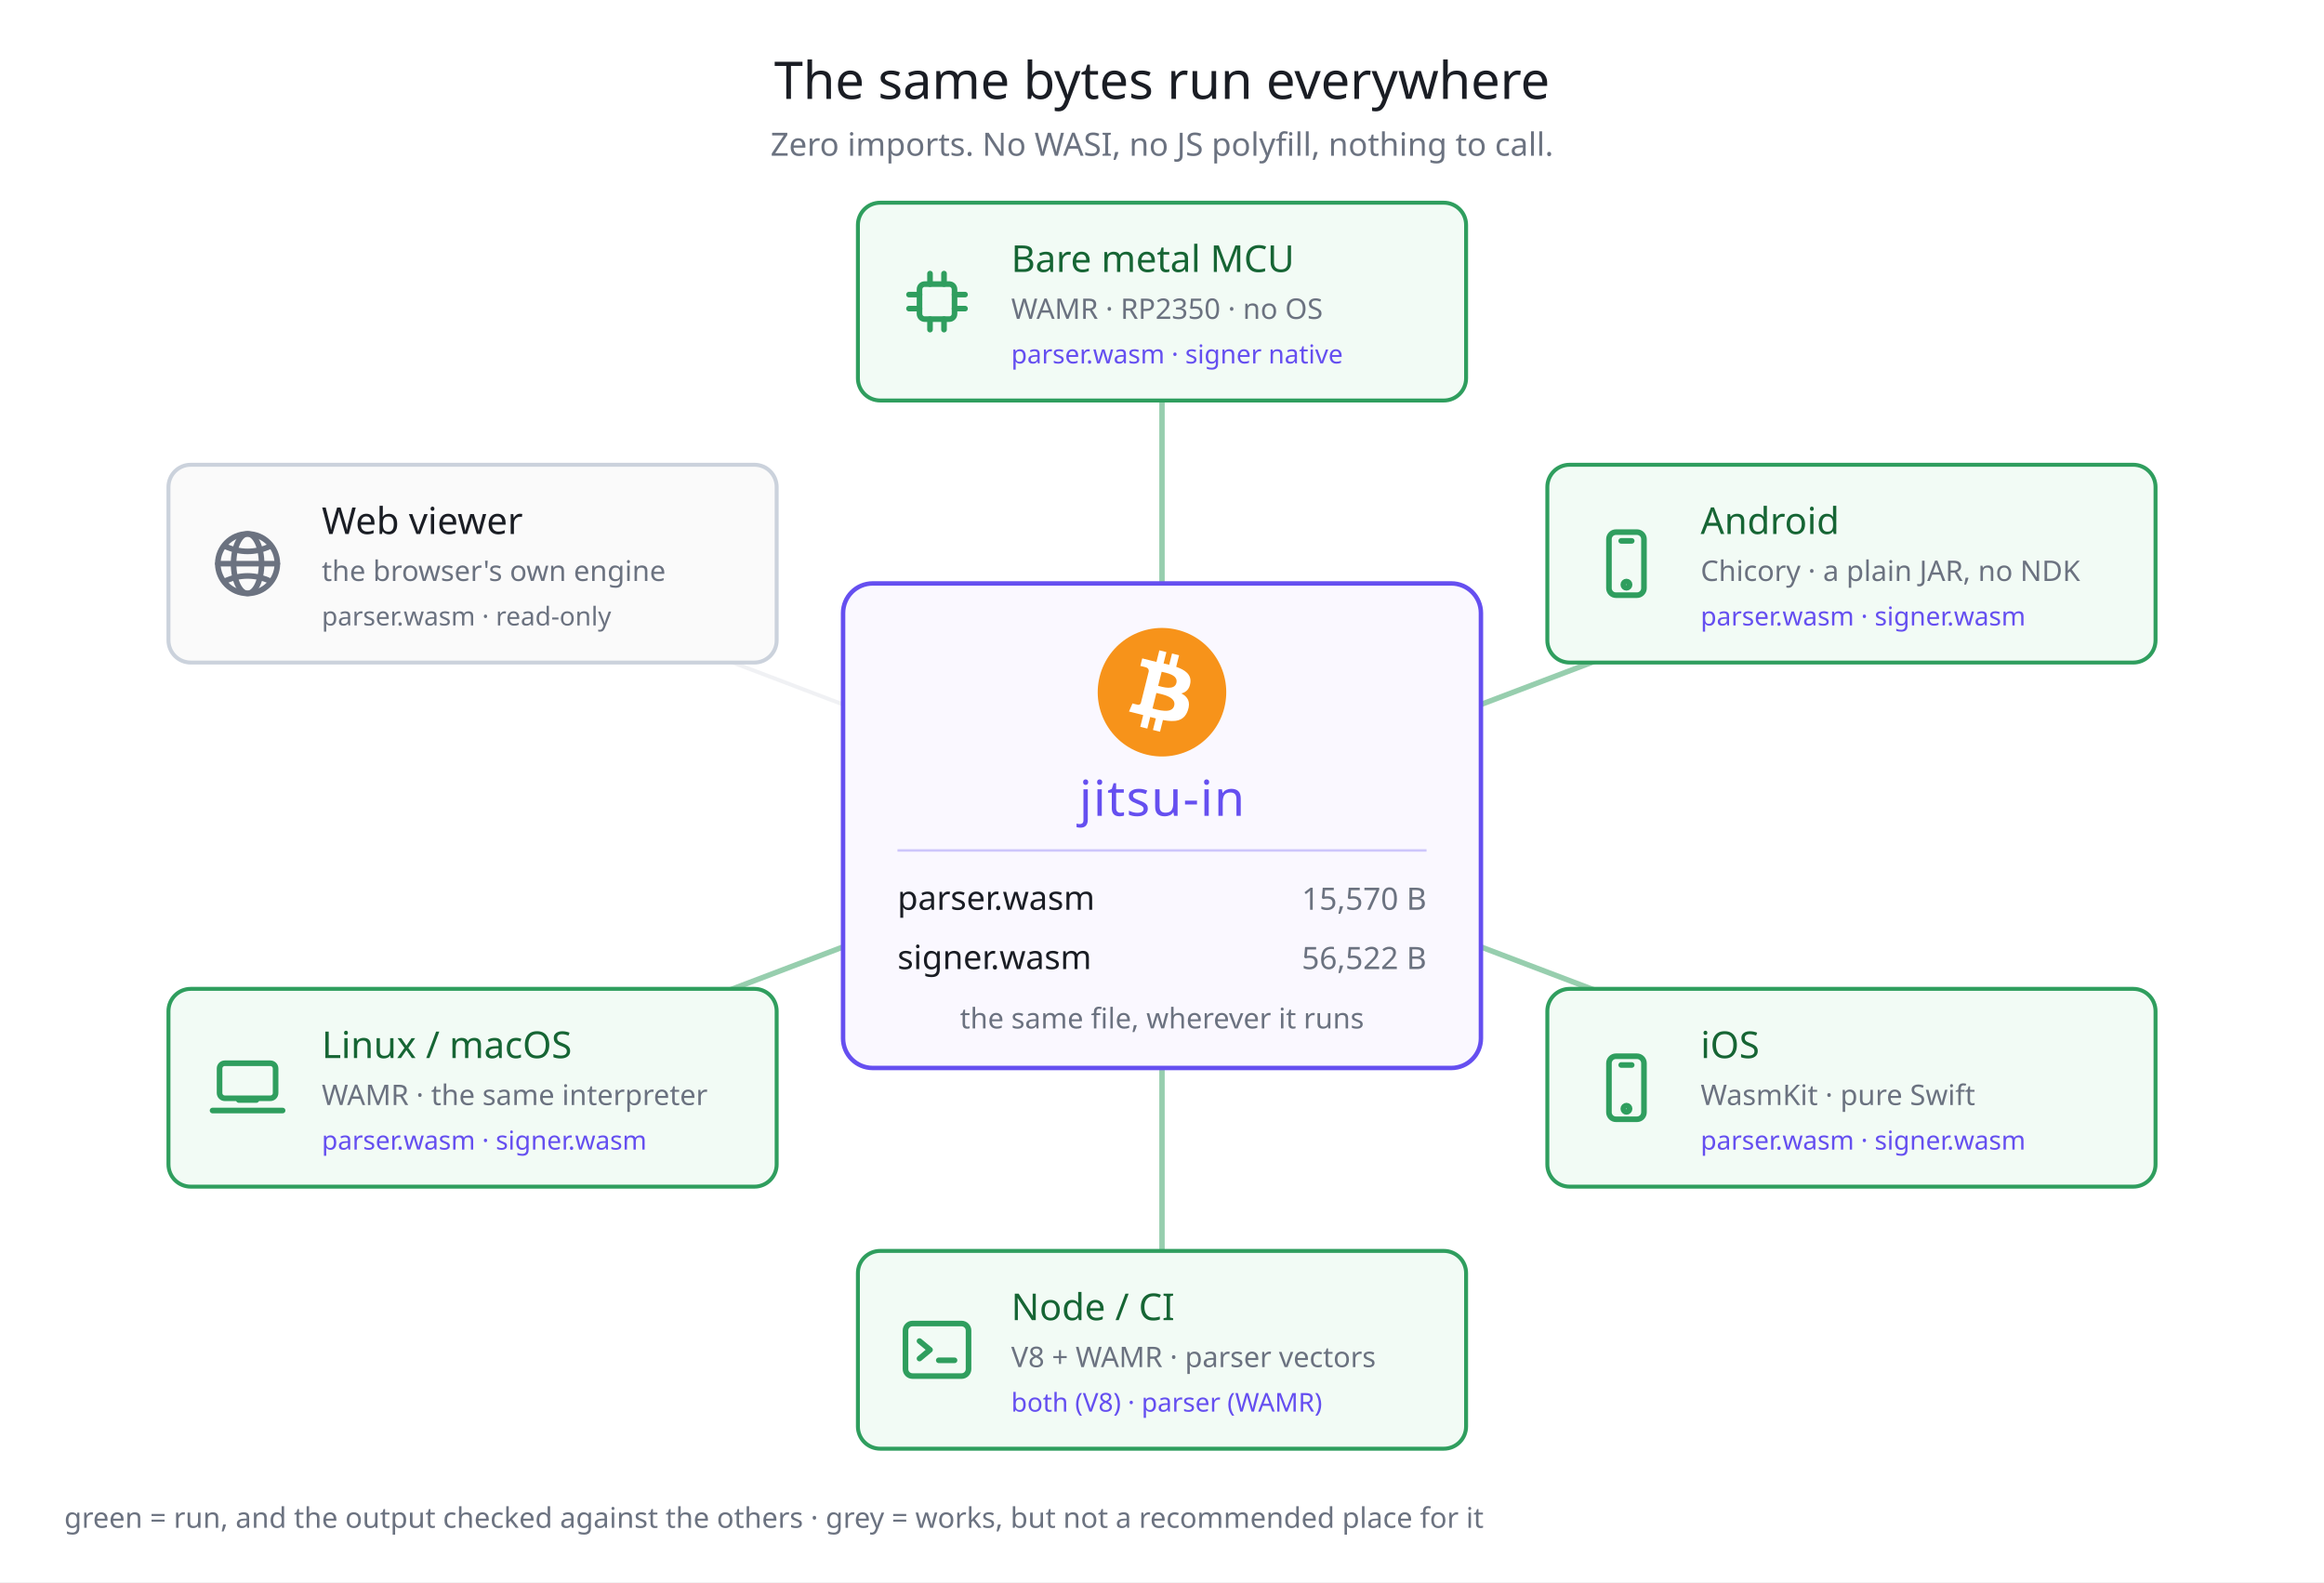
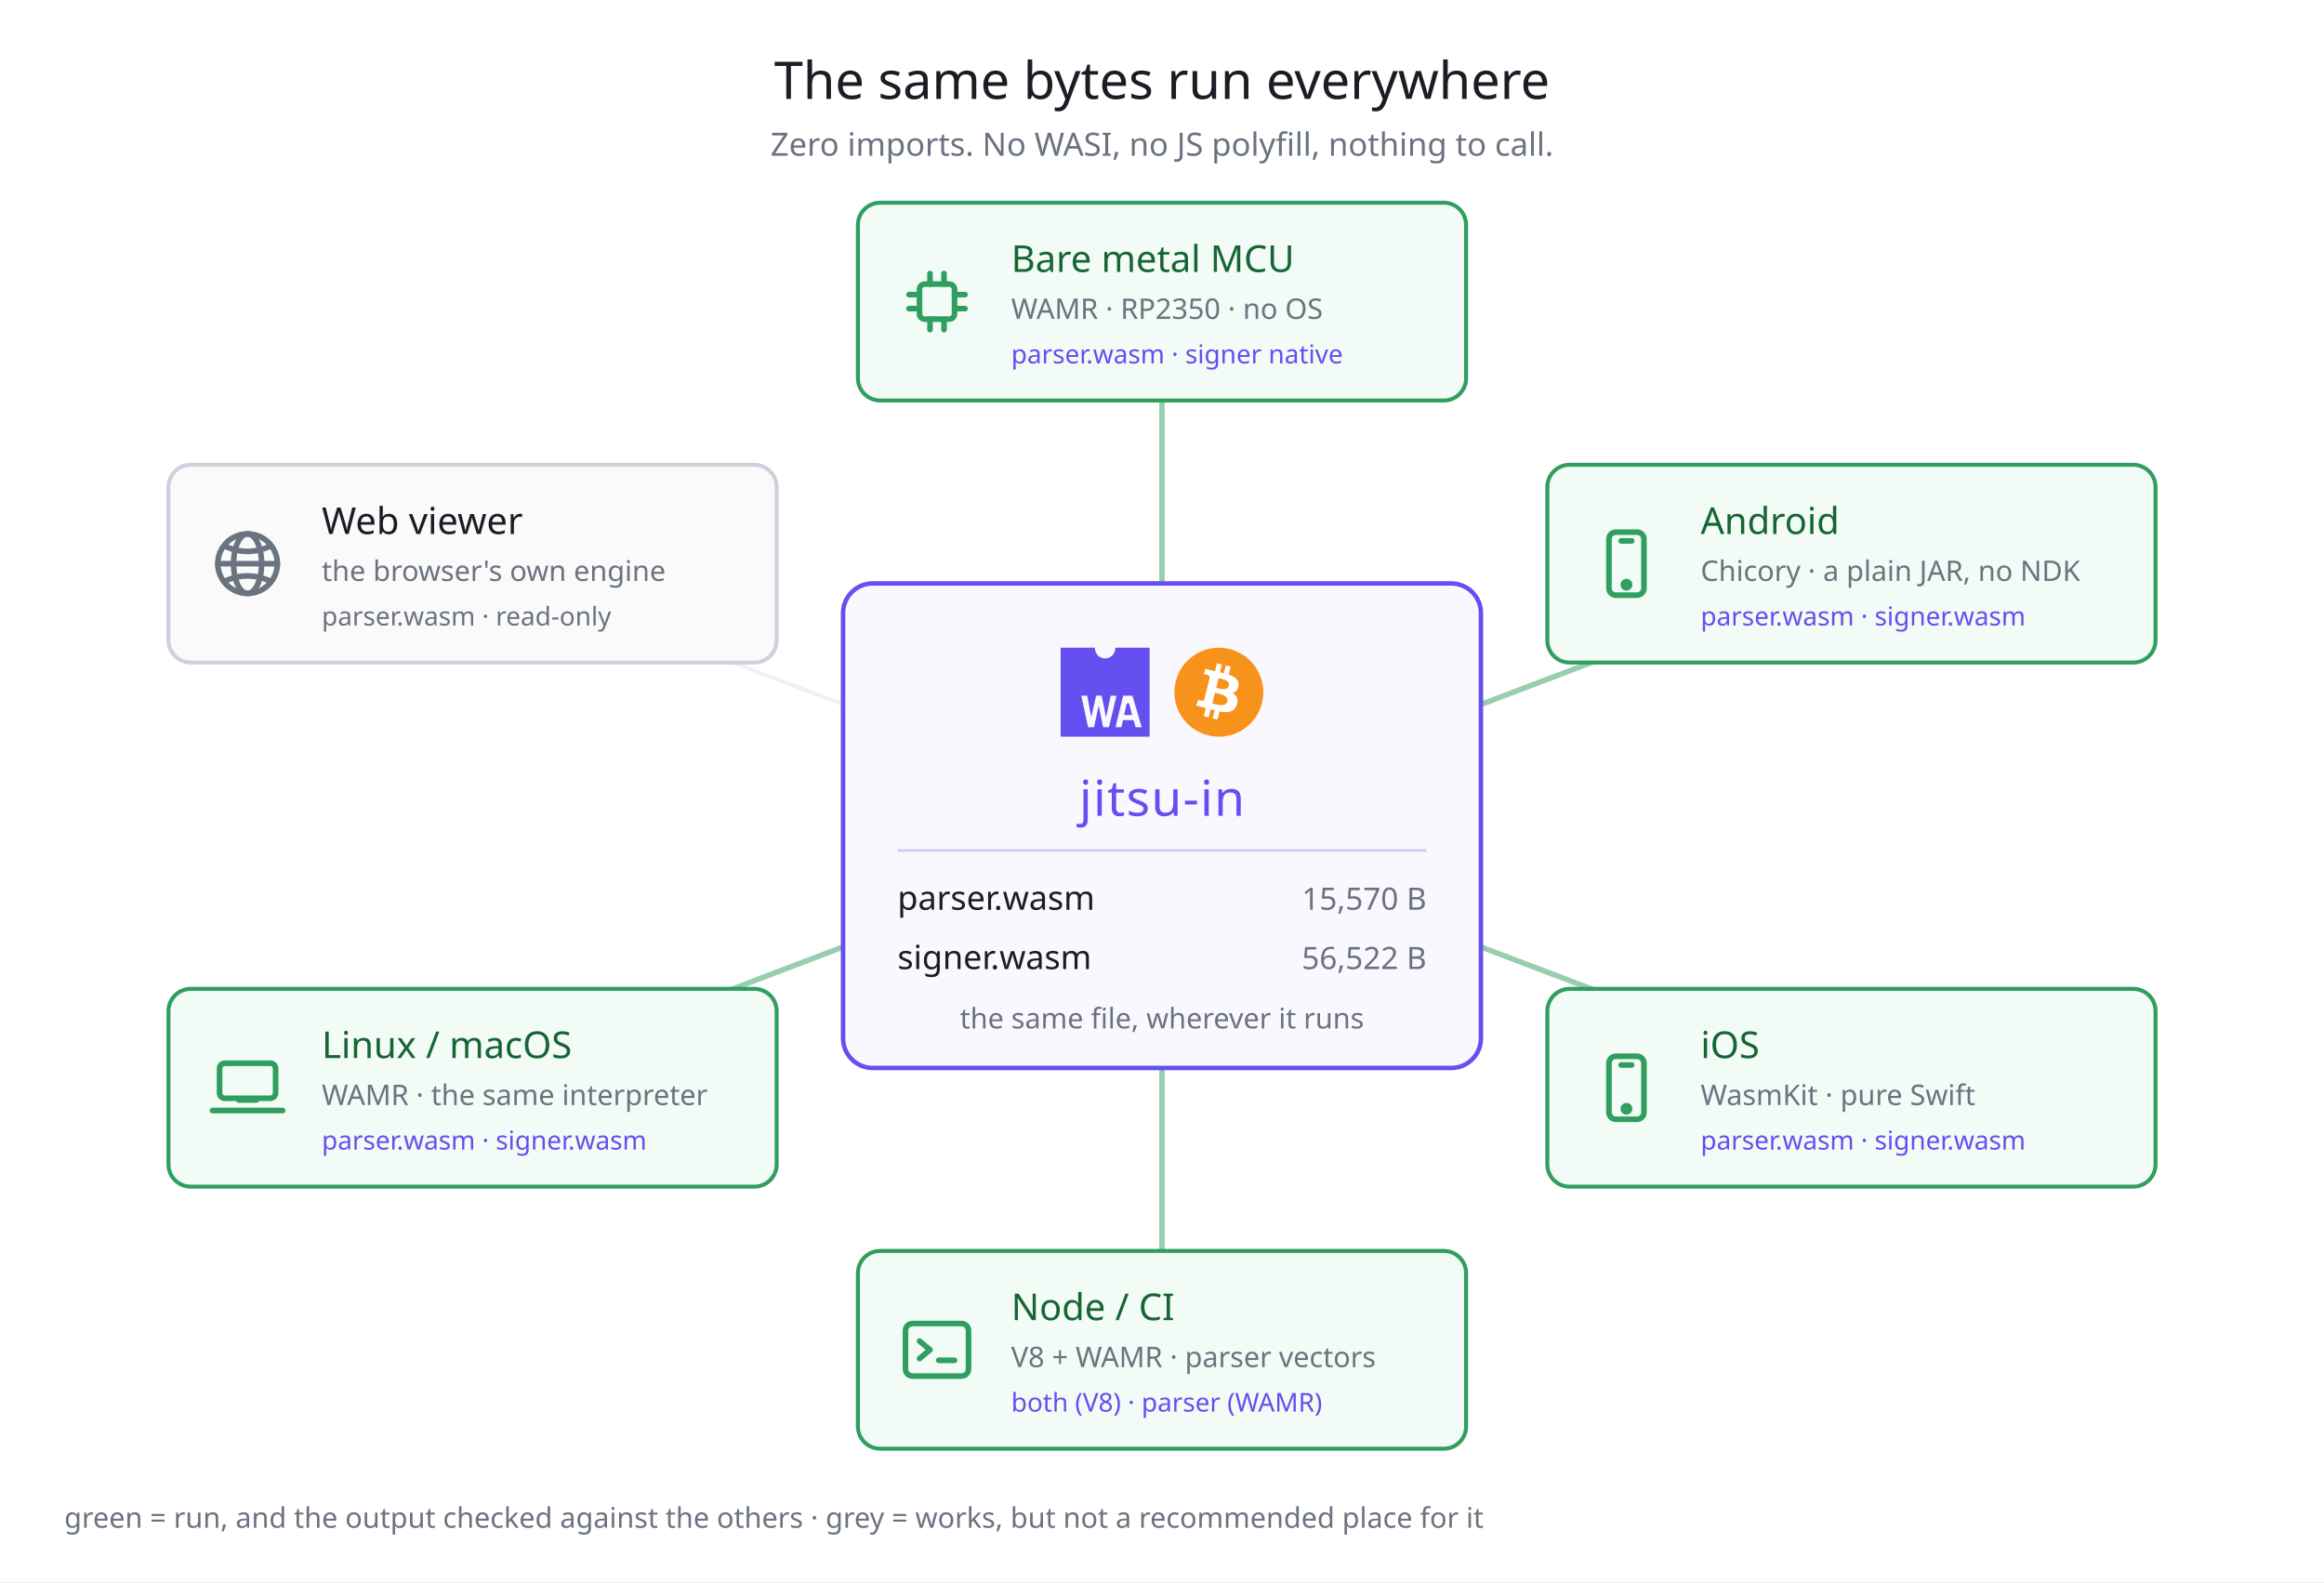
<svg xmlns="http://www.w3.org/2000/svg" width="940" height="640" viewBox="0 0 940 640" font-family="Hiragino Sans, Noto Sans JP, sans-serif">
  <rect width="940" height="640" fill="#ffffff" />
  <text x="470" y="40" fill="#1a1d24" font-size="21" text-anchor="middle">The same bytes run everywhere</text>
  <text x="470" y="63" fill="#6b7280" font-size="13" text-anchor="middle">Zero imports. No WASI, no JS polyfill, nothing to call.</text>
  <line x1="470" y1="334" x2="470" y2="122" stroke="#2f9e5e" stroke-width="2.2" opacity="0.5" />
  <line x1="470" y1="334" x2="748.86" y2="228" stroke="#2f9e5e" stroke-width="2.2" opacity="0.5" />
  <line x1="470" y1="334" x2="748.86" y2="440" stroke="#2f9e5e" stroke-width="2.2" opacity="0.5" />
  <line x1="470" y1="334" x2="470" y2="546" stroke="#2f9e5e" stroke-width="2.2" opacity="0.5" />
  <line x1="470" y1="334" x2="191.14" y2="440" stroke="#2f9e5e" stroke-width="2.2" opacity="0.5" />
  <line x1="470" y1="334" x2="191.14" y2="228" stroke="#d4d8e0" stroke-width="1.6" opacity="0.35" />
  <rect x="341" y="236" width="258" height="196" rx="12" fill="#faf8ff" stroke="#654FF0" stroke-width="1.8" />
-   <g transform="translate(444,254) scale(0.8125)">
+   <g transform="translate(429,262) scale(0.3345103)" fill="#654FF0">
+     <path d="M66.12,0c0,.19,0,.38,0,.58a12.34,12.34,0,1,1-24.68,0c0-.2,0-.39,0-.58H0V107.62H107.62V0ZM51.38,96.1,46.14,70.17H46L40.39,96.1H33.18L25,58h7.13L37,83.93h.09L42.94,58h6.67L54.9,84.25H55L60.55,58h7L58.46,96.1Zm39.26,0-2.43-8.48H75.4L73.53,96.1H66.36L75.59,58H86.83L98,96.1Z" />
+     <polygon points="79.87 67.39 76.76 81.37 86.44 81.37 82.87 67.39 79.87 67.39" />
+   </g>
+   <g transform="translate(475,262) scale(0.5625)">
    <path fill="#f7931a" d="m63.033,39.744c-4.274,17.143-21.637,27.576-38.782,23.301-17.138-4.274-27.571-21.638-23.295-38.78,4.272-17.145,21.635-27.579,38.775-23.305,17.144,4.274,27.576,21.64,23.302,38.784z" />
    <path fill="#FFF" d="m46.103,27.444c0.637-4.258-2.605-6.547-7.038-8.074l1.438-5.768-3.511-0.875-1.4,5.616c-0.923-0.23-1.871-0.447-2.813-0.662l1.41-5.653-3.509-0.875-1.439,5.766c-0.764-0.174-1.514-0.346-2.242-0.527l0.004-0.018-4.842-1.209-0.934,3.75s2.605,0.597,2.55,0.634c1.422,0.355,1.679,1.296,1.636,2.042l-1.638,6.571c0.098,0.025,0.225,0.061,0.365,0.117-0.117-0.029-0.242-0.061-0.371-0.092l-2.296,9.205c-0.174,0.432-0.615,1.08-1.609,0.834,0.035,0.051-2.552-0.637-2.552-0.637l-1.743,4.019,4.569,1.139c0.85,0.213,1.683,0.436,2.503,0.646l-1.453,5.834,3.507,0.875,1.439-5.772c0.958,0.26,1.888,0.5,2.798,0.726l-1.434,5.745,3.511,0.875,1.453-5.823c5.987,1.133,10.489,0.676,12.384-4.739,1.527-4.36-0.076-6.875-3.226-8.515,2.294-0.529,4.022-2.038,4.483-5.155zm-8.022,11.249c-1.085,4.36-8.426,2.003-10.806,1.412l1.928-7.729c2.38,0.594,10.012,1.77,8.878,6.317zm1.086-11.312c-0.99,3.966-7.1,1.951-9.082,1.457l1.748-7.01c1.982,0.494,8.365,1.416,7.334,5.553z" />
  </g>
  <text x="470" y="330" fill="#654FF0" font-size="20" text-anchor="middle" letter-spacing="0.5">jitsu-in</text>
  <line x1="363" y1="344" x2="577" y2="344" stroke="#654FF0" stroke-width="1" opacity="0.3" />
  <text x="363" y="368" fill="#1a1d24" font-size="13.5">parser.wasm</text>
  <text x="577" y="368" fill="#6b7280" font-size="12.5" text-anchor="end">15,570 B</text>
  <text x="363" y="392" fill="#1a1d24" font-size="13.5">signer.wasm</text>
  <text x="577" y="392" fill="#6b7280" font-size="12.5" text-anchor="end">56,522 B</text>
  <text x="470" y="416" fill="#6b7280" font-size="11.5" text-anchor="middle">the same file, wherever it runs</text>
  <rect x="347" y="82" width="246" height="80" rx="9" fill="#f2fbf5" stroke="#2f9e5e" stroke-width="1.6" />
  <g transform="translate(362,105) scale(1.416667)" fill="none" stroke="#2f9e5e" stroke-width="1.6" stroke-linecap="round" stroke-linejoin="round">
    <rect x="7" y="7" width="10" height="10" rx="1.5" />
    <line x1="10" y1="7" x2="10" y2="4" />
    <line x1="14" y1="7" x2="14" y2="4" />
    <line x1="10" y1="17" x2="10" y2="20" />
    <line x1="14" y1="17" x2="14" y2="20" />
    <line x1="7" y1="10" x2="4" y2="10" />
    <line x1="7" y1="14" x2="4" y2="14" />
    <line x1="17" y1="10" x2="20" y2="10" />
    <line x1="17" y1="14" x2="20" y2="14" />
  </g>
  <text x="409" y="110" fill="#166534" font-size="15">Bare metal MCU</text>
  <text x="409" y="129" fill="#6b7280" font-size="11.5">WAMR · RP2350 · no OS</text>
  <text x="409" y="147" fill="#654FF0" font-size="10.5">parser.wasm · signer native</text>
  <rect x="625.86" y="188" width="246" height="80" rx="9" fill="#f2fbf5" stroke="#2f9e5e" stroke-width="1.6" />
  <g transform="translate(640.8602,211) scale(1.416667)" fill="none" stroke="#2f9e5e" stroke-width="1.6" stroke-linecap="round" stroke-linejoin="round">
    <rect x="7" y="3" width="10" height="18" rx="2" />
    <line x1="10.5" y1="5.5" x2="13.5" y2="5.5" />
    <circle cx="12" cy="18" r="0.9" />
  </g>
  <text x="687.86" y="216" fill="#166534" font-size="15">Android</text>
  <text x="687.86" y="235" fill="#6b7280" font-size="11.5">Chicory · a plain JAR, no NDK</text>
  <text x="687.86" y="253" fill="#654FF0" font-size="10.5">parser.wasm · signer.wasm</text>
  <rect x="625.86" y="400" width="246" height="80" rx="9" fill="#f2fbf5" stroke="#2f9e5e" stroke-width="1.6" />
  <g transform="translate(640.8602,423) scale(1.416667)" fill="none" stroke="#2f9e5e" stroke-width="1.6" stroke-linecap="round" stroke-linejoin="round">
    <rect x="7" y="3" width="10" height="18" rx="2" />
    <line x1="10.5" y1="5.5" x2="13.5" y2="5.5" />
    <circle cx="12" cy="18" r="0.9" />
  </g>
  <text x="687.86" y="428" fill="#166534" font-size="15">iOS</text>
  <text x="687.86" y="447" fill="#6b7280" font-size="11.5">WasmKit · pure Swift</text>
  <text x="687.86" y="465" fill="#654FF0" font-size="10.5">parser.wasm · signer.wasm</text>
  <rect x="347" y="506" width="246" height="80" rx="9" fill="#f2fbf5" stroke="#2f9e5e" stroke-width="1.6" />
  <g transform="translate(362,529) scale(1.416667)" fill="none" stroke="#2f9e5e" stroke-width="1.6" stroke-linecap="round" stroke-linejoin="round">
    <rect x="3" y="4.5" width="18" height="15" rx="2" />
    <path d="M7 9.5 l3 2.5 l-3 2.5" />
    <line x1="12.5" y1="15" x2="17" y2="15" />
  </g>
  <text x="409" y="534" fill="#166534" font-size="15">Node / CI</text>
  <text x="409" y="553" fill="#6b7280" font-size="11.5">V8 + WAMR · parser vectors</text>
  <text x="409" y="571" fill="#654FF0" font-size="10.5">both (V8) · parser (WAMR)</text>
  <rect x="68.14" y="400" width="246" height="80" rx="9" fill="#f2fbf5" stroke="#2f9e5e" stroke-width="1.6" />
  <g transform="translate(83.13982,423) scale(1.416667)" fill="none" stroke="#2f9e5e" stroke-width="1.6" stroke-linecap="round" stroke-linejoin="round">
    <rect x="4" y="5" width="16" height="10" rx="1.5" />
    <path d="M2 18.5 h20" />
    <path d="M9.5 15.5 h5" />
  </g>
  <text x="130.14" y="428" fill="#166534" font-size="15">Linux / macOS</text>
  <text x="130.14" y="447" fill="#6b7280" font-size="11.5">WAMR · the same interpreter</text>
  <text x="130.14" y="465" fill="#654FF0" font-size="10.5">parser.wasm · signer.wasm</text>
  <rect x="68.14" y="188" width="246" height="80" rx="9" fill="#fafafa" stroke="#cbd2dc" stroke-width="1.6" />
  <g transform="translate(83.13982,211) scale(1.416667)" fill="none" stroke="#6b7280" stroke-width="1.6" stroke-linecap="round" stroke-linejoin="round">
    <circle cx="12" cy="12" r="8.5" />
    <ellipse cx="12" cy="12" rx="4" ry="8.5" />
    <line x1="3.5" y1="12" x2="20.5" y2="12" />
    <path d="M5.5 7 Q12 10 18.5 7" />
    <path d="M5.5 17 Q12 14 18.5 17" />
  </g>
  <text x="130.14" y="216" fill="#1a1d24" font-size="15">Web viewer</text>
  <text x="130.14" y="235" fill="#6b7280" font-size="11.5">the browser's own engine</text>
  <text x="130.14" y="253" fill="#6b7280" font-size="10.5">parser.wasm · read-only</text>
  <text x="26" y="618" fill="#6b7280" font-size="11.5">green = run, and the output checked against the others · grey = works, but not a recommended place for it</text>
</svg>
